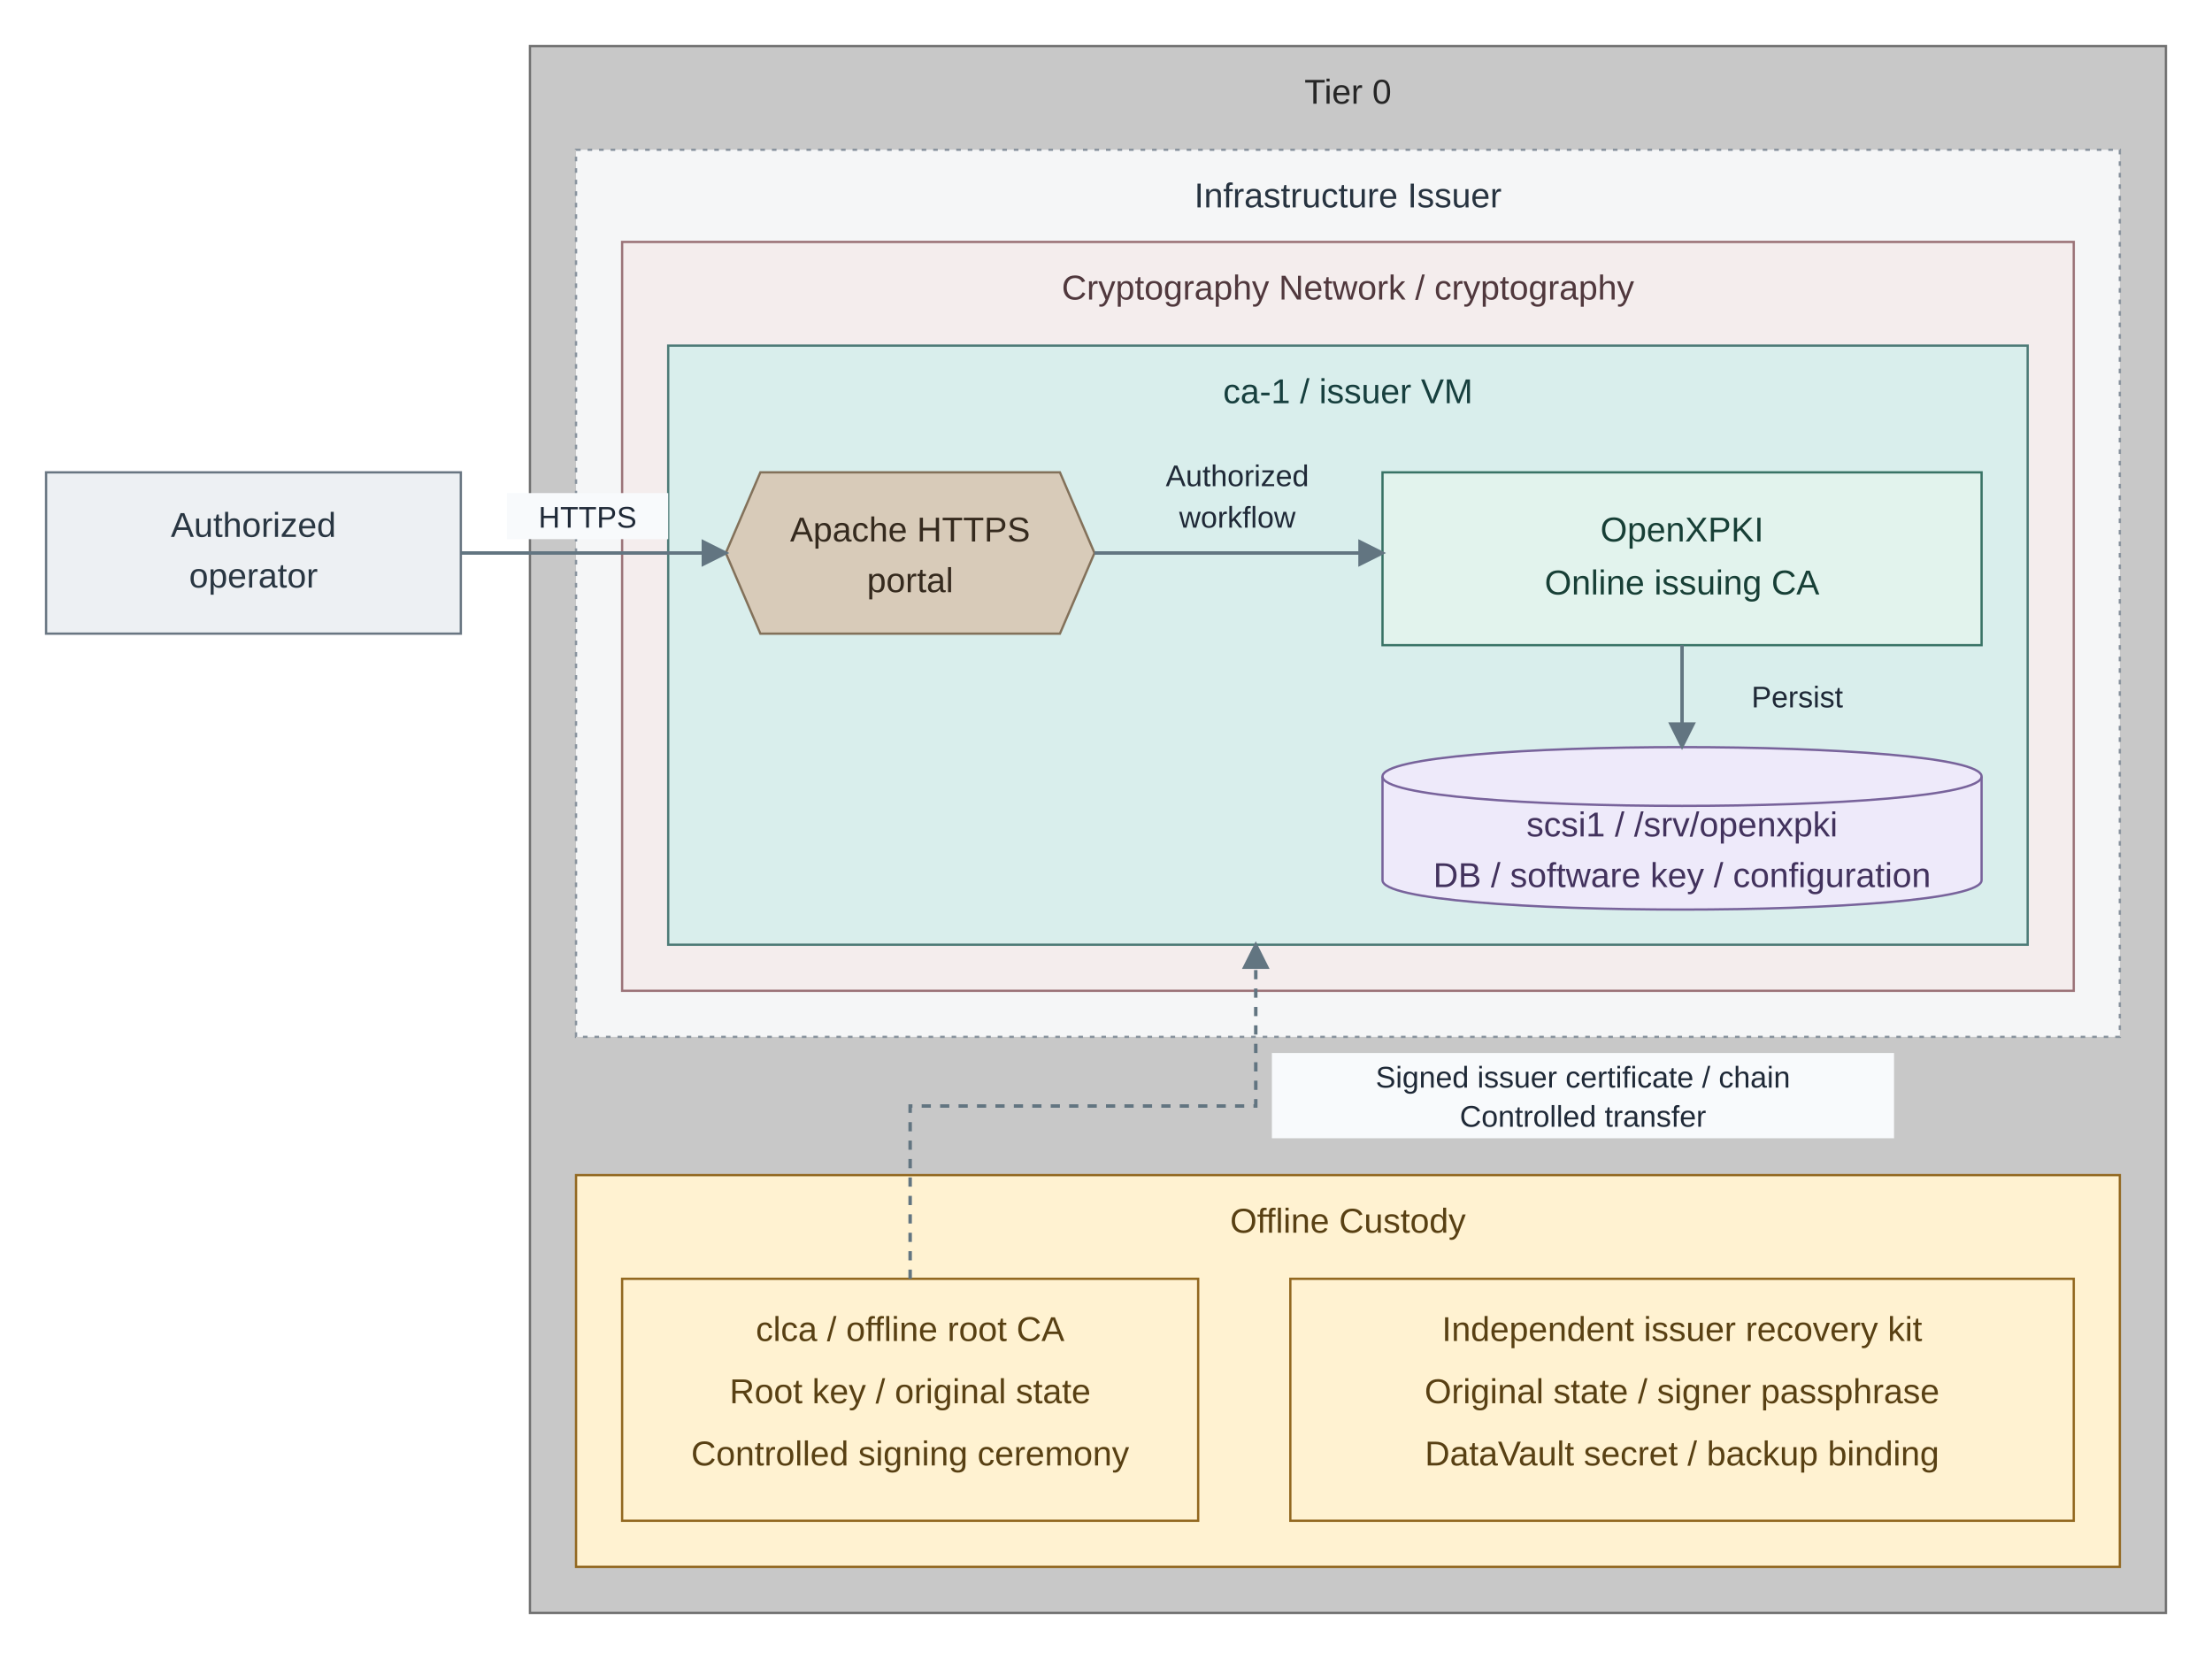
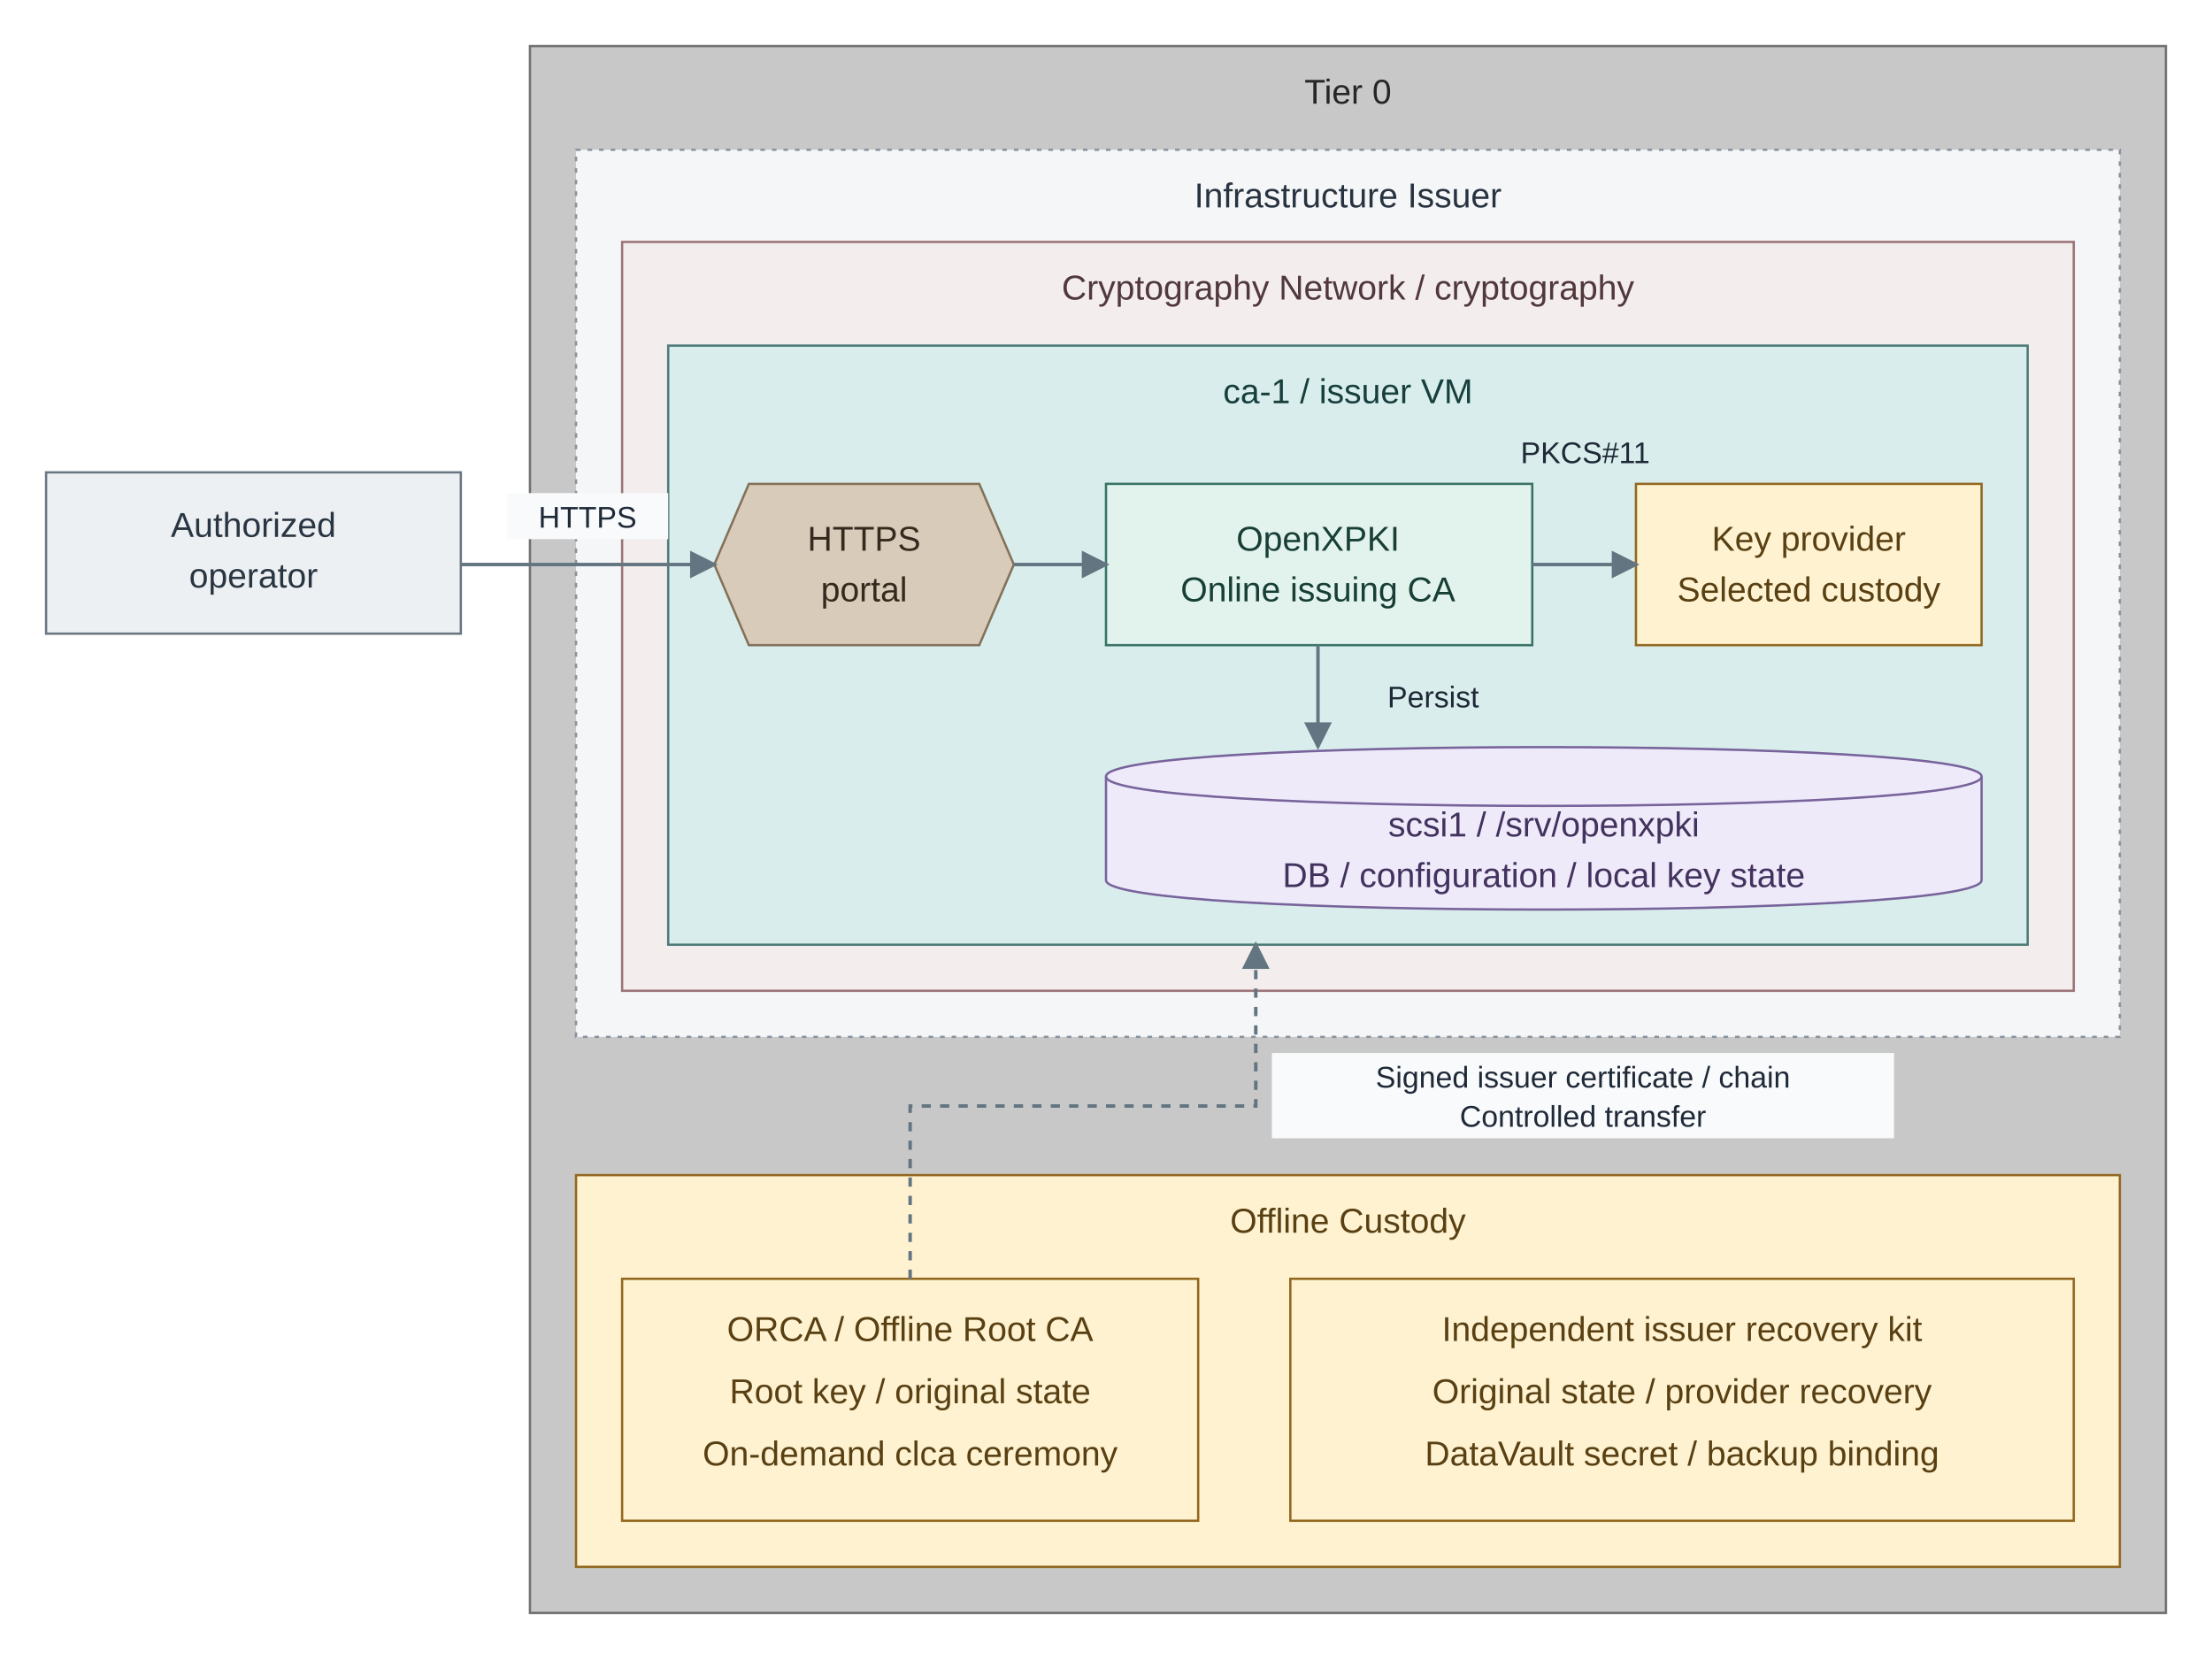
<svg xmlns="http://www.w3.org/2000/svg" width="960" height="720" viewBox="0 0 960 720" role="img" aria-labelledby="title description">
  <defs>
    <marker id="arrow" markerWidth="8" markerHeight="8" refX="7" refY="4" orient="auto">
      <path d="M0 0 L8 4 L0 8 Z" fill="#627581" />
    </marker>
    <style>
      svg { font: 15px Arial, sans-serif; }
      text { fill: currentColor; stroke: none; text-anchor: middle; }
      .tier0 { fill: #c8c8c8; stroke: #707070; color: #262626; }
      .group { fill: #f5f6f7; stroke: #89939e; color: #273340; stroke-dasharray: 2 3; }
      .network { fill: #f4eded; stroke: #9b7378; color: #50383d; }
      .runtime { fill: #d9eeec; stroke: #4d7b77; color: #173f3e; }
      .actor { fill: #edf0f3; stroke: #697682; color: #293642; }
      .traffic { fill: #d8cbb9; stroke: #83715a; color: #352a1e; }
      .control { fill: #e2f3ed; stroke: #397366; color: #173f36; }
      .data { fill: #eeeafa; stroke: #78639b; color: #42325d; }
      .custody { fill: #fff2d1; stroke: #926820; color: #584013; }
      .tier0, .network, .runtime, .actor, .traffic, .control, .data, .custody { stroke-dasharray: none; }
      .connection { fill: none; stroke: #627581; stroke-width: 1.5; stroke-dasharray: none; marker-end: url(#arrow); }
      .transfer { stroke-dasharray: 4 4; }
      .edge-label { fill: #1f2937; font-size: 13px; }
    </style>
  </defs>
  <g id="T0" class="tier0">
    <rect x="230" y="20" width="710" height="680" />
    <text x="585" y="45">Tier 0</text>
    <g id="Online" class="group">
      <rect x="250" y="65" width="670" height="385" />
      <text x="585" y="90">Infrastructure Issuer</text>
      <g id="Crypto" class="network">
        <rect x="270" y="105" width="630" height="325" />
        <text x="585" y="130">Cryptography Network / cryptography</text>
        <g id="Issuer" class="runtime">
          <rect x="290" y="150" width="590" height="260" />
          <text x="585" y="175">ca-1 / issuer VM</text>
          <g id="Portal" class="traffic">
-             <polygon points="330,205 460,205 475,240 460,275 330,275 315,240" />
-             <text x="395" y="235">Apache HTTPS</text>
-             <text x="395" y="257">portal</text>
+             <polygon points="325,210 425,210 440,245 425,280 325,280 310,245" />
+             <text x="375" y="239">HTTPS</text>
+             <text x="375" y="261">portal</text>
          </g>
          <g id="Engine" class="control">
-             <rect x="600" y="205" width="260" height="75" />
-             <text x="730" y="235">OpenXPKI</text>
-             <text x="730" y="258">Online issuing CA</text>
+             <rect x="480" y="210" width="185" height="70" />
+             <text x="572" y="239">OpenXPKI</text>
+             <text x="572" y="261">Online issuing CA</text>
+           </g>
+           <g id="Provider" class="custody">
+             <rect x="710" y="210" width="150" height="70" />
+             <text x="785" y="239">Key provider</text>
+             <text x="785" y="261">Selected custody</text>
          </g>
          <g id="State" class="data">
-             <path d="M600 337 C600 320 860 320 860 337 L860 382 C860 399 600 399 600 382 Z" />
-             <path d="M600 337 C600 354 860 354 860 337" fill="none" />
-             <text x="730" y="363">scsi1 / /srv/openxpki</text>
-             <text x="730" y="385">DB / software key / configuration</text>
+             <path d="M480 337 C480 320 860 320 860 337 L860 382 C860 399 480 399 480 382 Z" />
+             <path d="M480 337 C480 354 860 354 860 337" fill="none" />
+             <text x="670" y="363">scsi1 / /srv/openxpki</text>
+             <text x="670" y="385">DB / configuration / local key state</text>
          </g>
-           <path class="connection" data-from="Portal" data-to="Engine" d="M475 240 H600" />
-           <text x="537" y="211" class="edge-label">Authorized</text>
-           <text x="537" y="229" class="edge-label">workflow</text>
-           <path class="connection" data-from="Engine" data-to="State" d="M730 280 V324" />
-           <text x="780" y="307" class="edge-label">Persist</text>
+           <path class="connection" data-from="Portal" data-to="Engine" d="M440 245 H480" />
+           <path class="connection" data-from="Engine" data-to="Provider" d="M665 245 H710" />
+           <text x="688" y="201" class="edge-label">PKCS#11</text>
+           <path class="connection" data-from="Engine" data-to="State" d="M572 280 V324" />
+           <text x="622" y="307" class="edge-label">Persist</text>
        </g>
      </g>
    </g>
    <g id="Offline" class="custody">
      <rect x="250" y="510" width="670" height="170" />
      <text x="585" y="535">Offline Custody</text>
      <g id="Root" class="custody">
        <rect x="270" y="555" width="250" height="105" />
-         <text x="395" y="582">clca / offline root CA</text>
+         <text x="395" y="582">ORCA / Offline Root CA</text>
        <text x="395" y="609">Root key / original state</text>
-         <text x="395" y="636">Controlled signing ceremony</text>
+         <text x="395" y="636">On-demand clca ceremony</text>
      </g>
      <g id="Recovery" class="custody">
        <rect x="560" y="555" width="340" height="105" />
        <text x="730" y="582">Independent issuer recovery kit</text>
-         <text x="730" y="609">Original state / signer passphrase</text>
+         <text x="730" y="609">Original state / provider recovery</text>
        <text x="730" y="636">DataVault secret / backup binding</text>
      </g>
    </g>
    <path class="connection transfer" data-from="Root" data-to="Issuer" d="M395 555 V480 H545 V410" />
    <rect x="552" y="457" width="270" height="37" fill="#f8fafc" stroke="none" />
    <text x="687" y="472" class="edge-label">Signed issuer certificate / chain</text>
    <text x="687" y="489" class="edge-label">Controlled transfer</text>
  </g>
  <g id="Operator" class="actor">
    <rect x="20" y="205" width="180" height="70" />
    <text x="110" y="233">Authorized</text>
    <text x="110" y="255">operator</text>
  </g>
-   <path class="connection" data-from="Operator" data-to="Portal" d="M200 240 H315" />
+   <path class="connection" data-from="Operator" data-to="Portal" d="M200 245 H310" />
  <rect x="220" y="214" width="70" height="20" fill="#f8fafc" stroke="none" />
  <text x="255" y="229" class="edge-label">HTTPS</text>
</svg>
